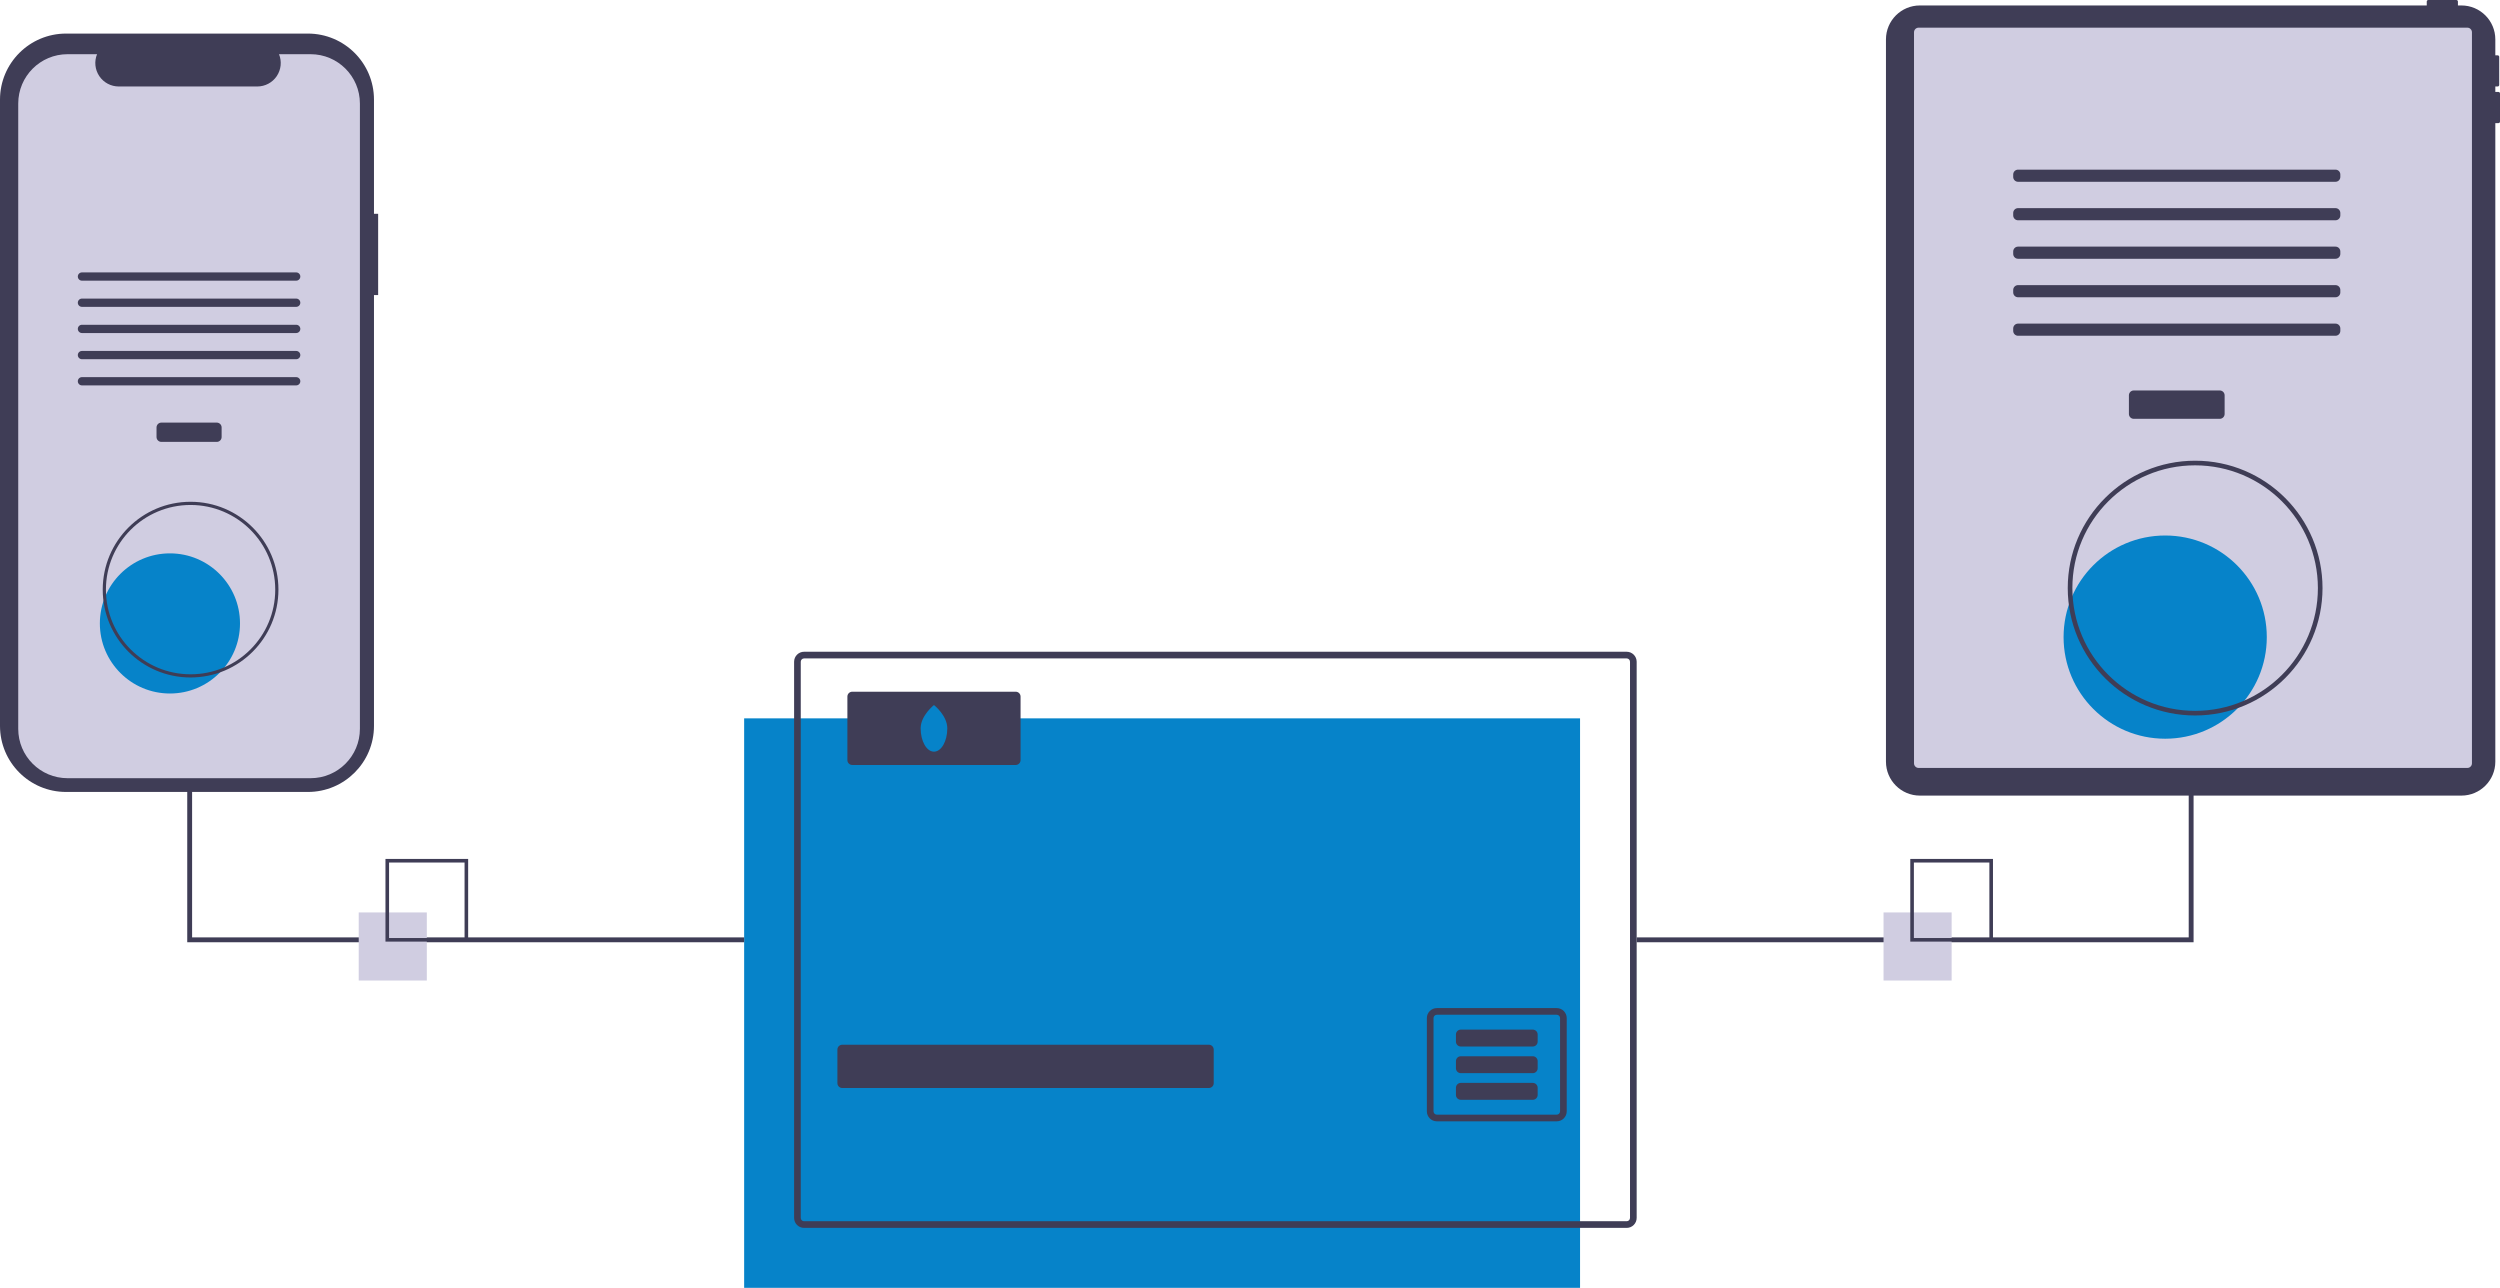
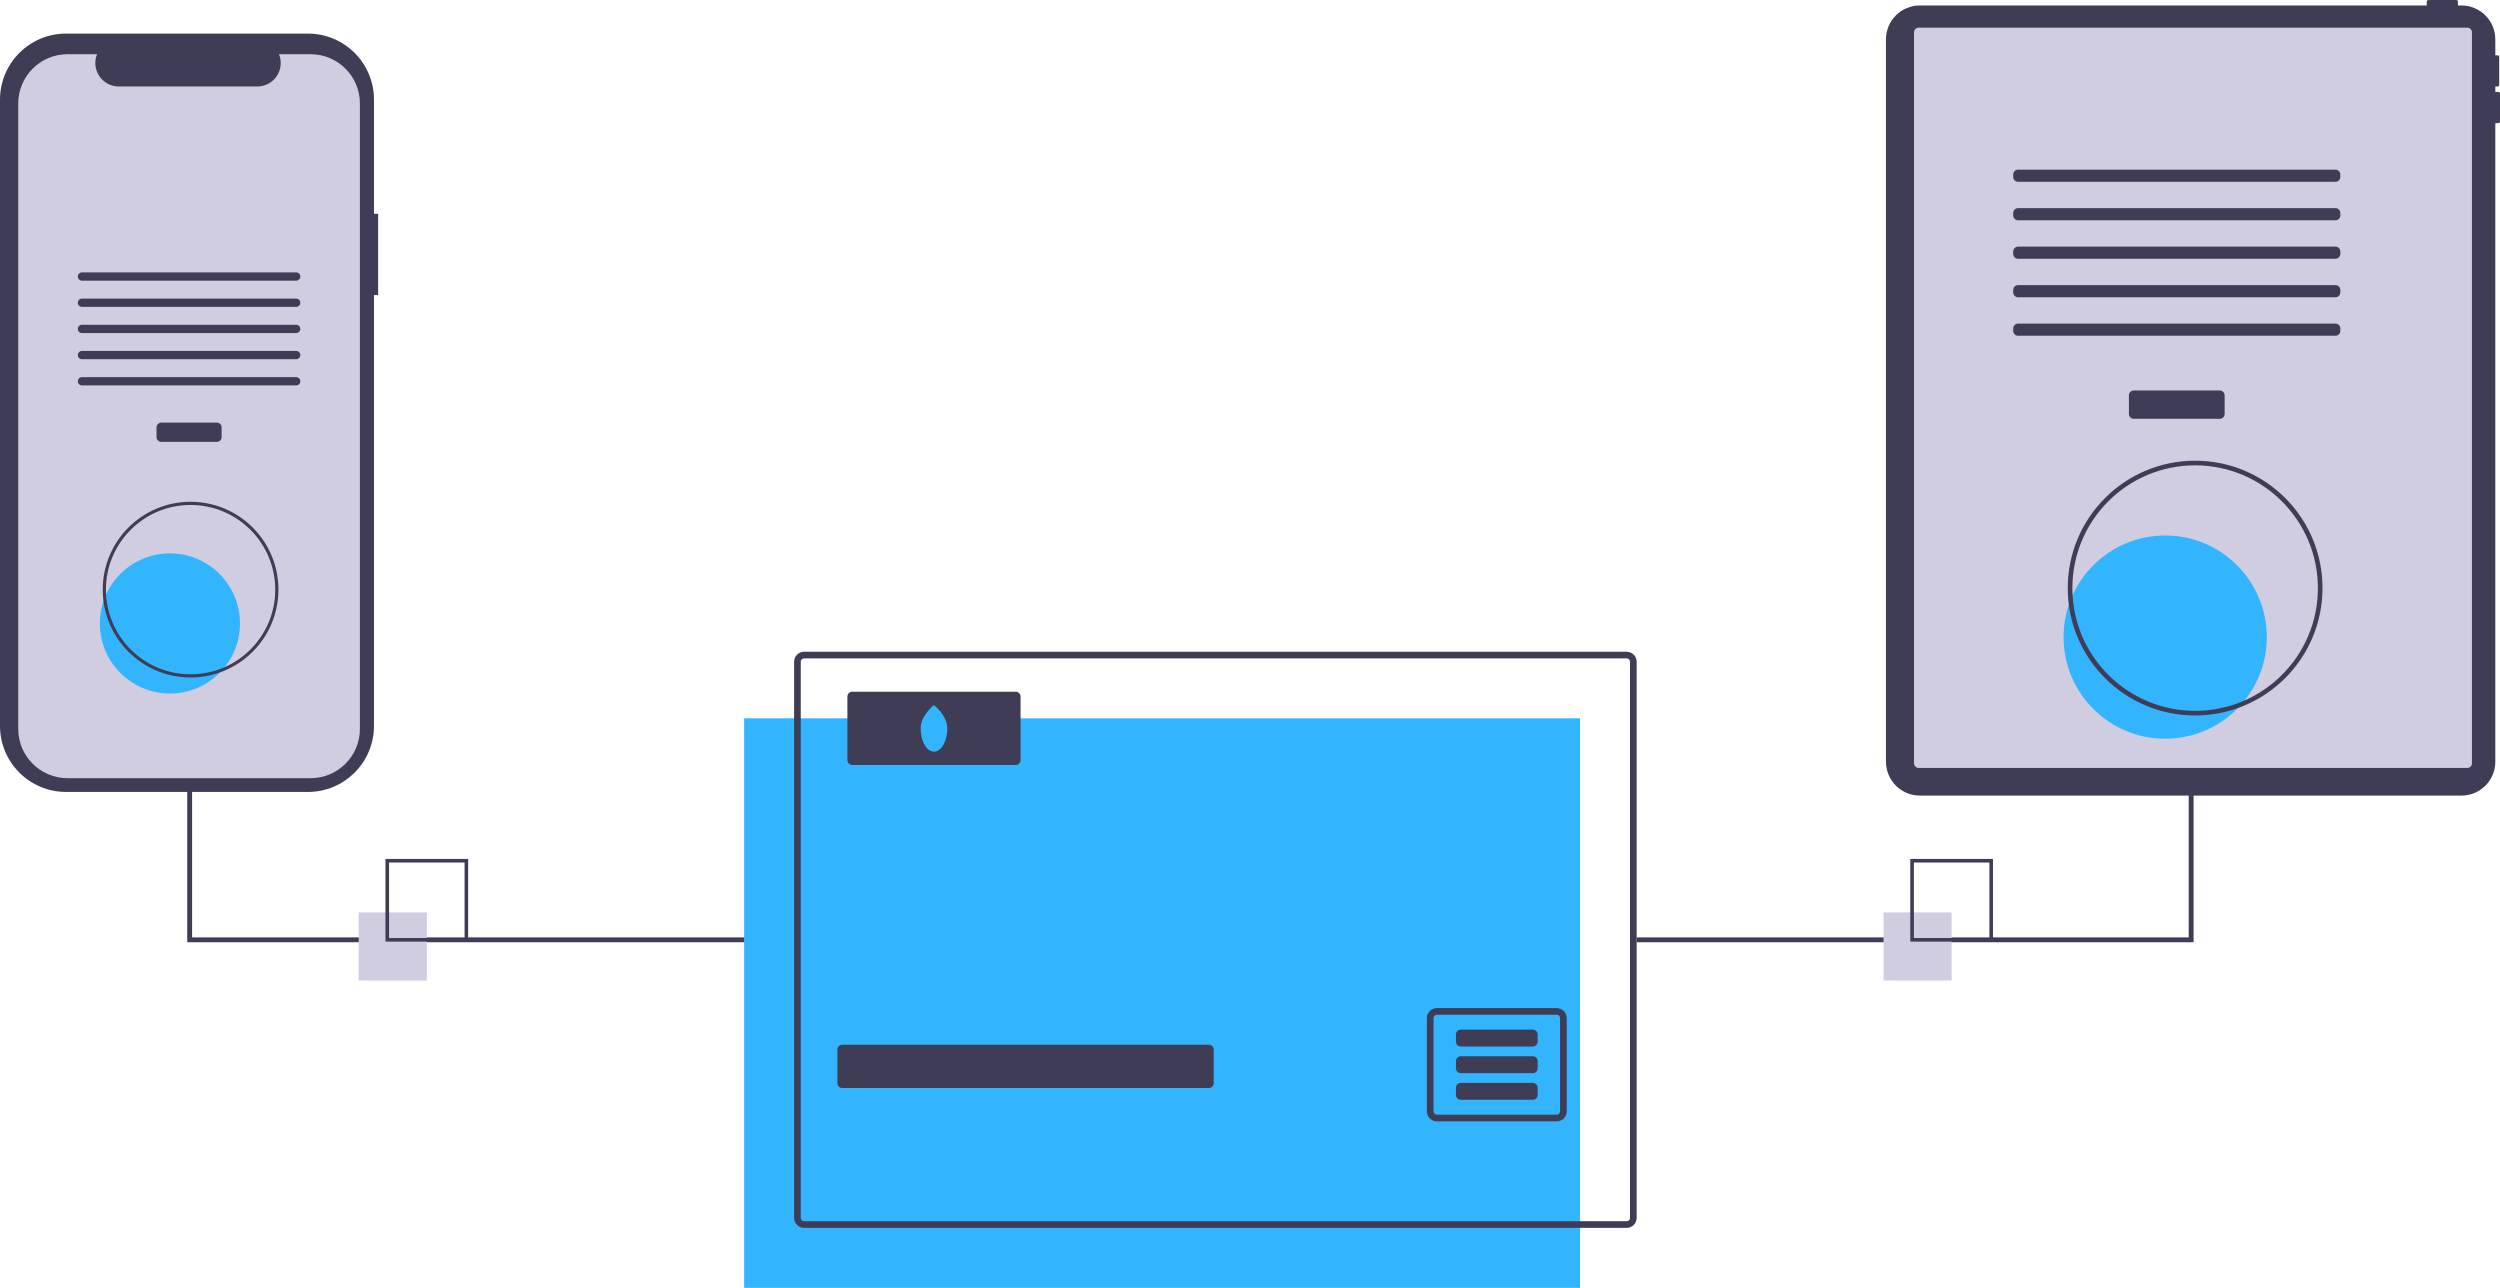
<svg xmlns="http://www.w3.org/2000/svg" data-name="Layer 1" width="1027.992" height="529.556" viewBox="0 0 1027.992 529.556">
-   <rect x="305.992" y="295.386" width="343.72" height="234.17" fill="#0683c9" />
+   <rect x="305.992" y="295.386" width="343.72" height="234.17" fill="#32b4ff" />
  <path d="M754.886,453.218h-338.24a4.116,4.116,0,0,0-4.11,4.11v228.69a4.11,4.11,0,0,0,4.11,4.11h338.24a4.11,4.11,0,0,0,4.11-4.11v-228.69A4.116,4.116,0,0,0,754.886,453.218Zm1.37,232.8a1.366,1.366,0,0,1-1.37,1.37h-338.24a1.366,1.366,0,0,1-1.37-1.37v-228.69a1.372,1.372,0,0,1,1.37-1.37h338.24a1.372,1.372,0,0,1,1.37,1.37Z" transform="translate(-86.00397 -185.2222)" fill="#3f3d56" />
  <rect x="344.335" y="429.587" width="154.743" height="17.802" rx="2" fill="#3f3d56" />
  <path d="M726.126,599.748h-49.29a4.11,4.11,0,0,0-4.11,4.11v38.34a4.11,4.11,0,0,0,4.11,4.11h49.29a4.11,4.11,0,0,0,4.11-4.11v-38.34A4.11,4.11,0,0,0,726.126,599.748Zm1.37,42.45a1.372,1.372,0,0,1-1.37,1.37h-49.29a1.372,1.372,0,0,1-1.37-1.37v-38.34a1.366,1.366,0,0,1,1.37-1.37h49.29a1.366,1.366,0,0,1,1.37,1.37Z" transform="translate(-86.00397 -185.2222)" fill="#3f3d56" />
  <rect x="598.676" y="423.372" width="33.603" height="6.952" rx="2" fill="#3f3d56" />
  <rect x="598.676" y="434.328" width="33.603" height="6.952" rx="2" fill="#3f3d56" />
  <rect x="598.676" y="445.283" width="33.603" height="6.952" rx="2" fill="#3f3d56" />
  <rect x="348.444" y="284.431" width="71.209" height="30.127" rx="2" fill="#3f3d56" />
-   <path d="M475.53,484.716c0,5.294-2.452,9.586-5.478,9.586s-5.478-4.292-5.478-9.586,5.478-9.586,5.478-9.586S475.53,479.422,475.53,484.716Z" transform="translate(-86.00397 -185.2222)" fill="#0683c9" />
+   <path d="M475.53,484.716c0,5.294-2.452,9.586-5.478,9.586s-5.478-4.292-5.478-9.586,5.478-9.586,5.478-9.586S475.53,479.422,475.53,484.716Z" transform="translate(-86.00397 -185.2222)" fill="#32b4ff" />
  <polygon points="901.992 161.837 899.992 161.837 899.992 385.451 672.992 385.451 672.992 387.451 901.992 387.451 901.992 161.837" fill="#3f3d56" />
  <polygon points="305.992 387.451 76.992 387.451 76.992 161.837 78.992 161.837 78.992 385.451 305.992 385.451 305.992 387.451" fill="#3f3d56" />
  <path d="M1113.355,223.032h-1.282v-2.243h.961a.641.641,0,0,0,.641-.641V208.613a.641.641,0,0,0-.641-.641h-.961v-6.551a13.956,13.956,0,0,0-13.956-13.956h-1.424v-1.602a.641.641,0,0,0-.641-.641h-11.535a.641.641,0,0,0-.641.641v1.602H875.461a13.956,13.956,0,0,0-13.956,13.956v296.994a13.956,13.956,0,0,0,13.956,13.956h222.657a13.956,13.956,0,0,0,13.956-13.956V235.849h1.282a.641.641,0,0,0,.641-.641V223.673A.641.641,0,0,0,1113.355,223.032Z" transform="translate(-86.00397 -185.2222)" fill="#3f3d56" />
  <rect x="787.035" y="11.372" width="229.423" height="304.406" rx="1.905" fill="#d0cde1" />
  <rect x="875.401" y="160.558" width="39.357" height="11.663" rx="2" fill="#3f3d56" />
  <rect x="827.821" y="69.754" width="134.517" height="4.998" rx="2" fill="#3f3d56" />
  <rect x="827.821" y="85.582" width="134.517" height="4.998" rx="2" fill="#3f3d56" />
  <rect x="827.821" y="101.41" width="134.517" height="4.998" rx="2" fill="#3f3d56" />
  <rect x="827.821" y="117.239" width="134.517" height="4.998" rx="2" fill="#3f3d56" />
  <rect x="827.821" y="133.067" width="134.517" height="4.998" rx="2" fill="#3f3d56" />
-   <circle cx="890.317" cy="261.978" r="41.78" fill="#0683c9" />
+   <circle cx="890.317" cy="261.978" r="41.78" fill="#32b4ff" />
  <path d="M988.636,479.426a52.382,52.382,0,1,1,52.382-52.382A52.441,52.441,0,0,1,988.636,479.426Zm0-102.859a50.477,50.477,0,1,0,50.477,50.477A50.534,50.534,0,0,0,988.636,376.567Z" transform="translate(-86.00397 -185.2222)" fill="#3f3d56" />
  <path d="M241.496,273.134h-1.713V226.196a27.167,27.167,0,0,0-27.167-27.167H113.171A27.167,27.167,0,0,0,86.004,226.196V483.703a27.167,27.167,0,0,0,27.167,27.167h99.445A27.167,27.167,0,0,0,239.783,483.703V306.545H241.496Z" transform="translate(-86.00397 -185.2222)" fill="#3f3d56" />
  <path d="M233.997,227.792V484.924a20.288,20.288,0,0,1-20.285,20.292H113.787a20.288,20.288,0,0,1-20.285-20.292V227.792a20.287,20.287,0,0,1,20.285-20.285h12.123a9.638,9.638,0,0,0,8.925,13.276h56.972a9.637,9.637,0,0,0,8.925-13.276h12.98A20.287,20.287,0,0,1,233.997,227.792Z" transform="translate(-86.00397 -185.2222)" fill="#d0cde1" />
  <rect x="64.362" y="173.773" width="26.768" height="7.933" rx="2" fill="#3f3d56" />
  <rect x="32" y="112.012" width="91.492" height="3.4" rx="1.7" fill="#3f3d56" />
  <rect x="32" y="122.778" width="91.492" height="3.4" rx="1.7" fill="#3f3d56" />
  <rect x="32" y="133.544" width="91.492" height="3.4" rx="1.7" fill="#3f3d56" />
  <rect x="32" y="144.309" width="91.492" height="3.4" rx="1.7" fill="#3f3d56" />
  <rect x="32" y="155.075" width="91.492" height="3.4" rx="1.7" fill="#3f3d56" />
-   <circle cx="69.875" cy="256.355" r="28.813" fill="#0683c9" />
+   <circle cx="69.875" cy="256.355" r="28.813" fill="#32b4ff" />
  <path d="M164.371,463.801A36.125,36.125,0,1,1,200.496,427.677,36.165,36.165,0,0,1,164.371,463.801Zm0-70.936a34.811,34.811,0,1,0,34.811,34.811A34.85,34.85,0,0,0,164.371,392.866Z" transform="translate(-86.00397 -185.2222)" fill="#3f3d56" />
  <rect x="147.505" y="375.19" width="28" height="28" fill="#d0cde1" />
  <path d="M278.509,572.412h-34v-34h34Zm-32.522-1.478h31.043V539.89H245.987Z" transform="translate(-86.00397 -185.2222)" fill="#3f3d56" />
  <rect x="774.505" y="375.19" width="28" height="28" fill="#d0cde1" />
  <path d="M905.509,572.412h-34v-34h34Zm-32.522-1.478h31.043V539.89H872.987Z" transform="translate(-86.00397 -185.2222)" fill="#3f3d56" />
</svg>
